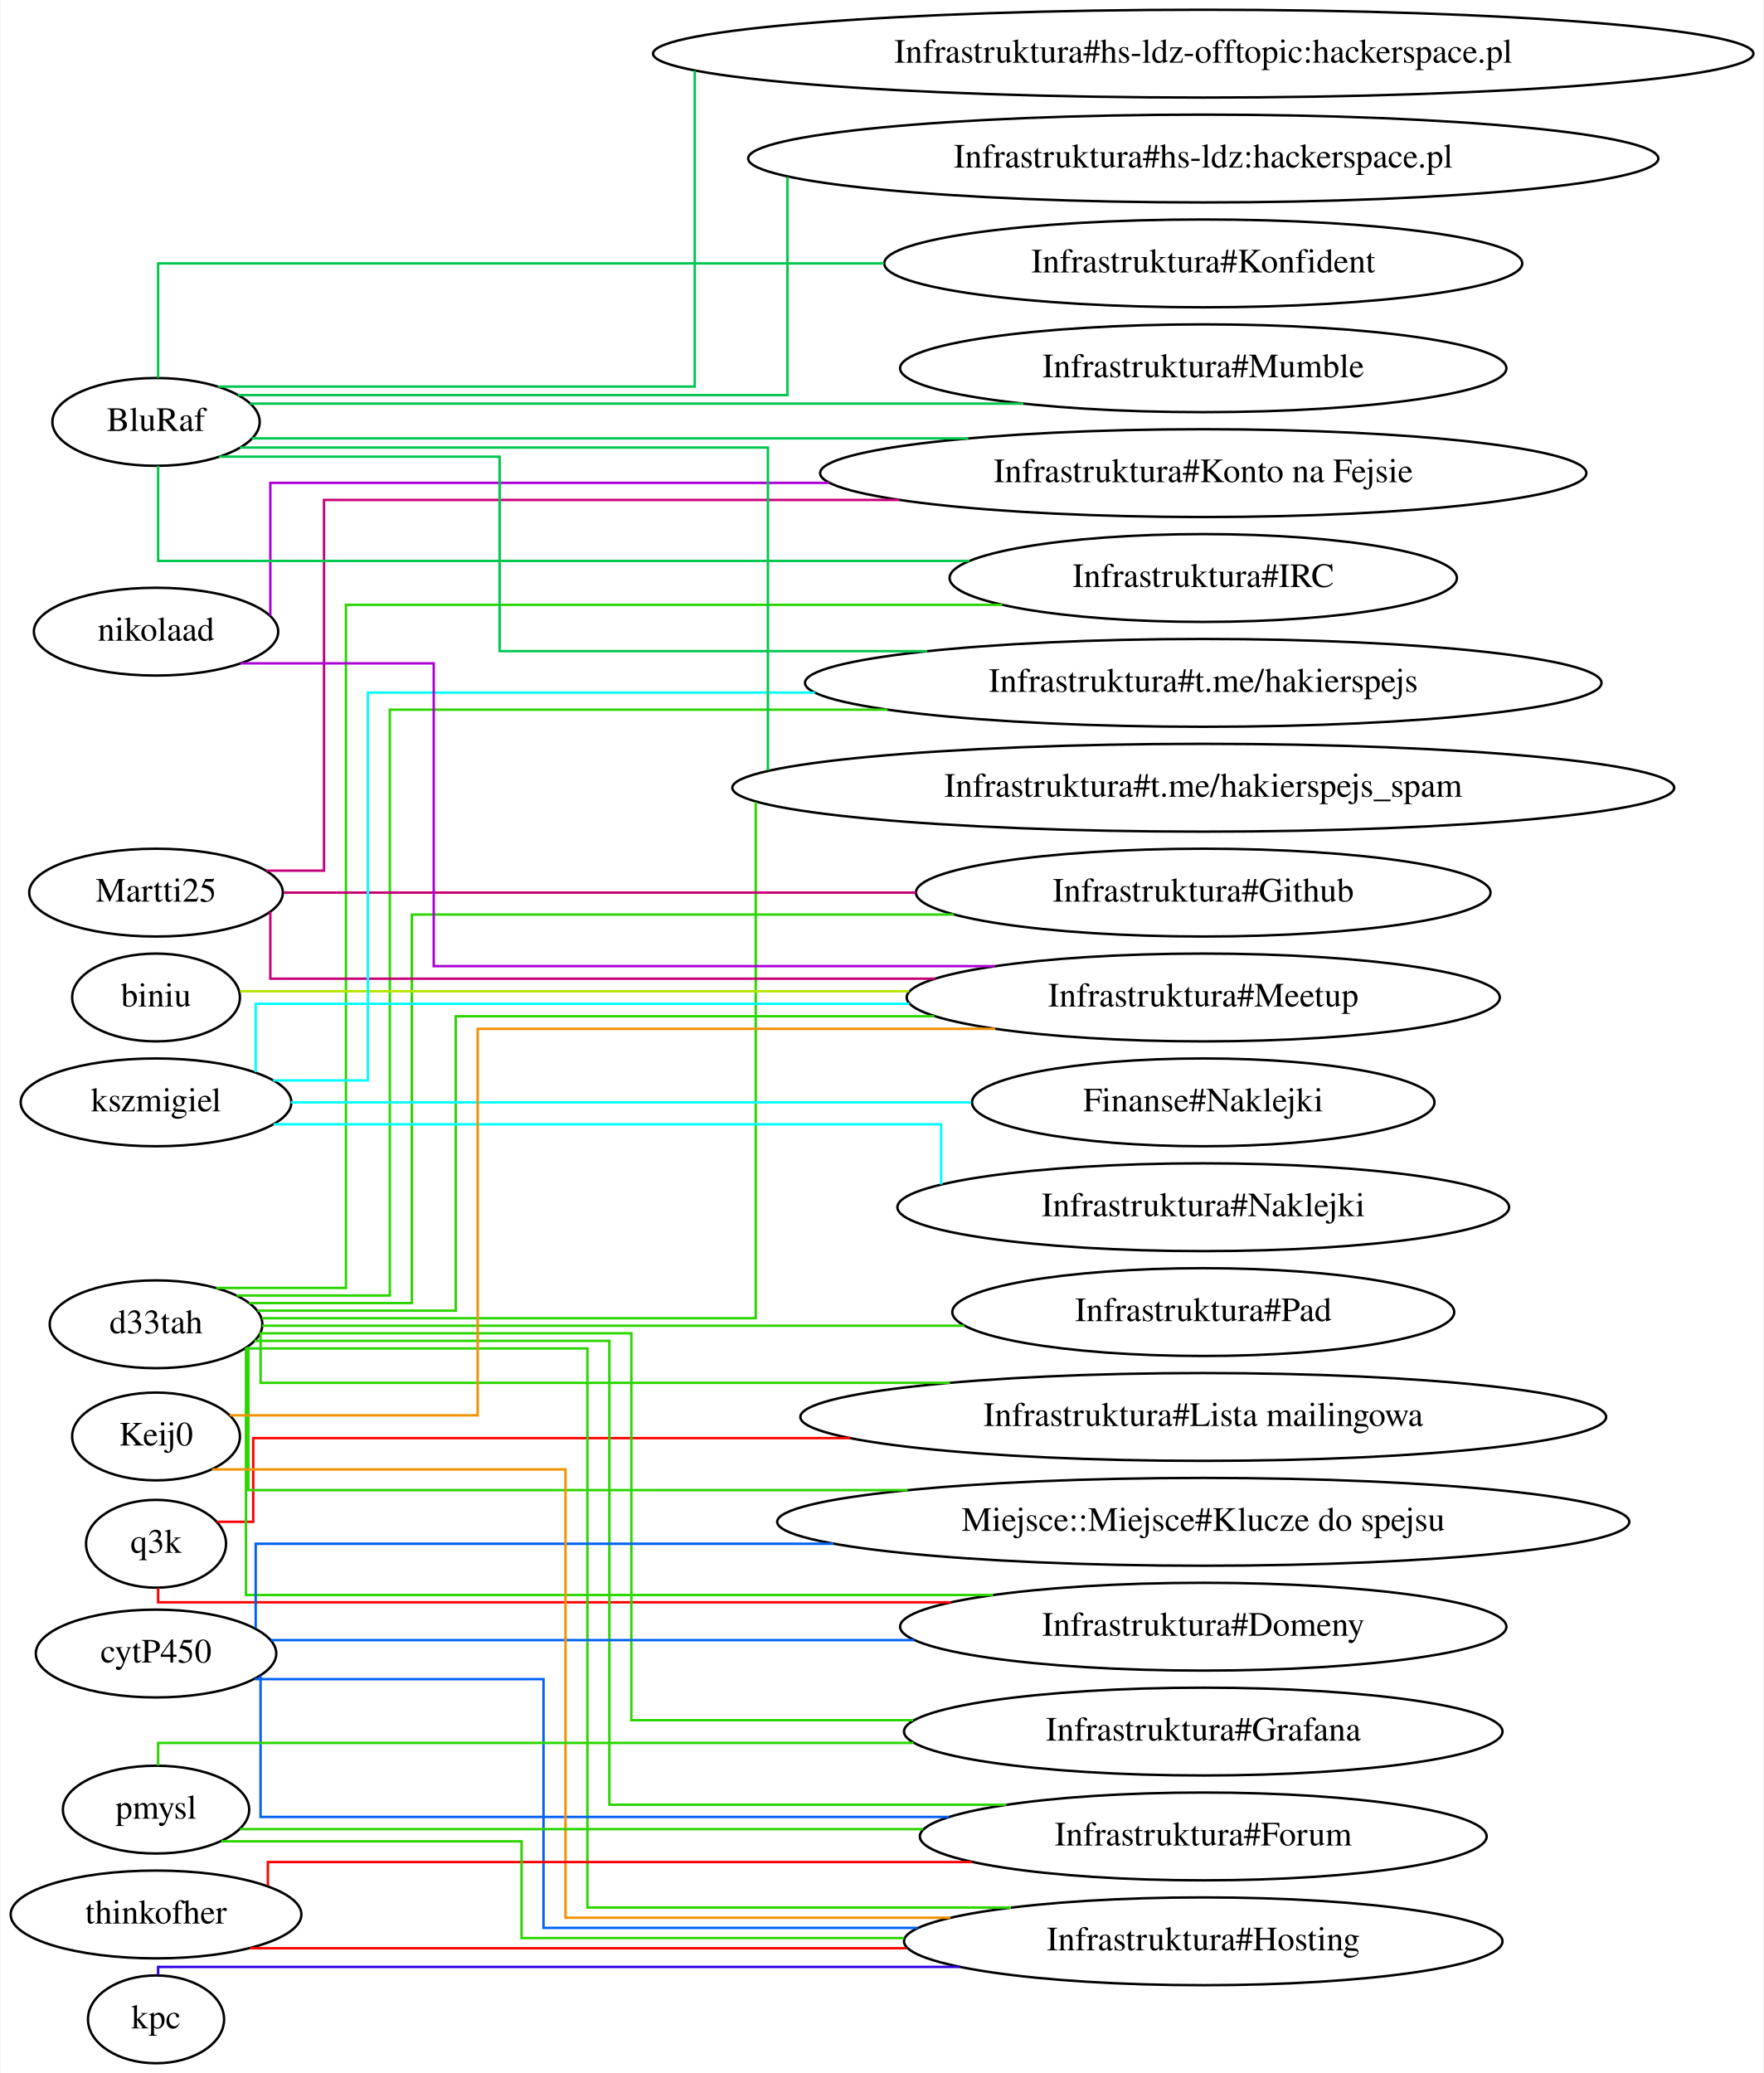
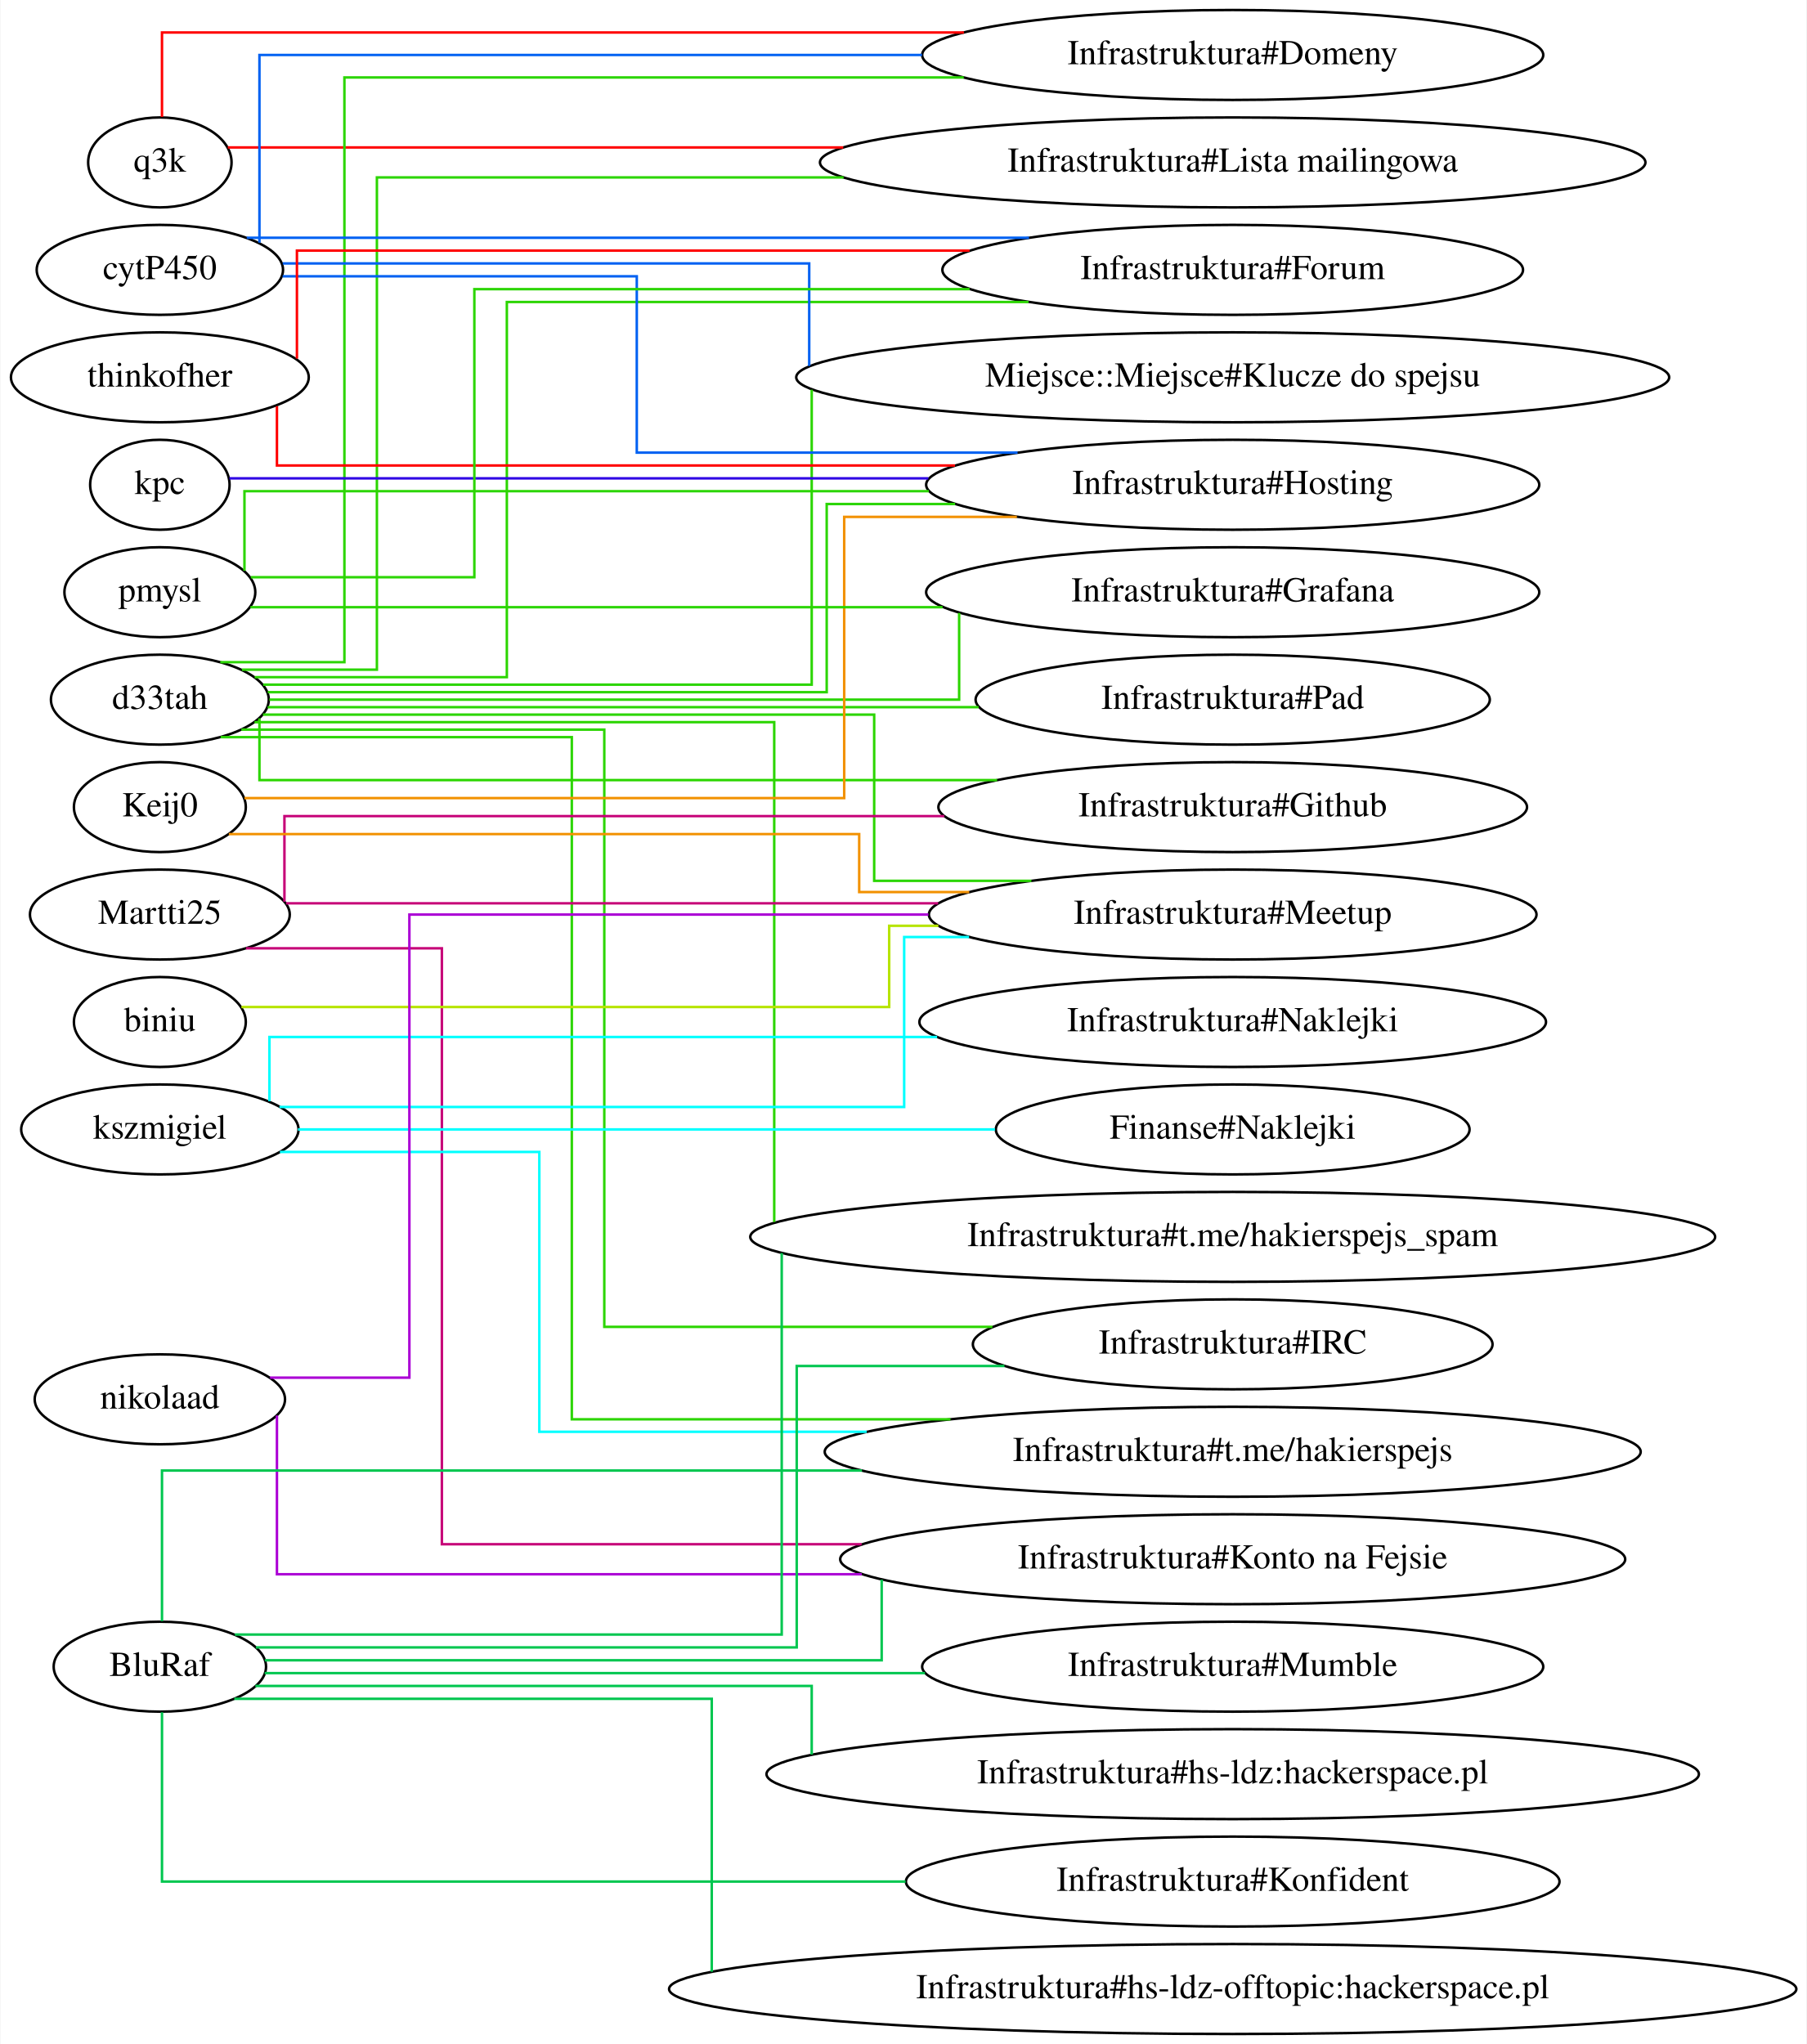
- <svg xmlns="http://www.w3.org/2000/svg" width="723pt" height="850pt" viewBox="0.00 0.00 722.65 850.00">
-   <g id="graph0" class="graph" transform="scale(1 1) rotate(0) translate(4 846)">
-     <polygon fill="#ffffff" stroke="transparent" points="-4,4 -4,-846 718.649,-846 718.649,4 -4,4" />
+ <svg xmlns="http://www.w3.org/2000/svg" width="723pt" height="818pt" viewBox="0.00 0.00 722.65 818.00">
+   <g id="graph0" class="graph" transform="scale(1 1) rotate(0) translate(4 814)">
+     <polygon fill="#ffffff" stroke="transparent" points="-4,4 -4,-814 718.649,-814 718.649,4 -4,4" />
    <g id="node1" class="node">
-       <ellipse fill="none" stroke="#000000" cx="59.795" cy="-213" rx="28.695" ry="18" />
-       <text text-anchor="middle" x="59.795" y="-209.3" font-family="Times,serif" font-size="14.00" fill="#000000">q3k</text>
+       <ellipse fill="none" stroke="#000000" cx="59.795" cy="-749" rx="28.695" ry="18" />
+       <text text-anchor="middle" x="59.795" y="-745.3" font-family="Times,serif" font-size="14.00" fill="#000000">q3k</text>
    </g>
    <g id="node2" class="node">
-       <ellipse fill="none" stroke="#000000" cx="489.119" cy="-179" rx="124.278" ry="18" />
-       <text text-anchor="middle" x="489.119" y="-175.3" font-family="Times,serif" font-size="14.00" fill="#000000">Infrastruktura#Domeny</text>
+       <ellipse fill="none" stroke="#000000" cx="489.119" cy="-792" rx="124.278" ry="18" />
+       <text text-anchor="middle" x="489.119" y="-788.3" font-family="Times,serif" font-size="14.00" fill="#000000">Infrastruktura#Domeny</text>
    </g>
    <g id="edge1" class="edge">
-       <path fill="none" stroke="#ff0000" d="M60.649,-194.81C60.649,-191.462 60.649,-189 60.649,-189 60.649,-189 258.876,-189 385.672,-189" />
+       <path fill="none" stroke="#ff0000" d="M60.649,-767.187C60.649,-782.182 60.649,-801 60.649,-801 60.649,-801 254.63,-801 381.551,-801" />
    </g>
    <g id="node3" class="node">
-       <ellipse fill="none" stroke="#000000" cx="489.119" cy="-265" rx="165.171" ry="18" />
-       <text text-anchor="middle" x="489.119" y="-261.3" font-family="Times,serif" font-size="14.00" fill="#000000">Infrastruktura#Lista mailingowa</text>
+       <ellipse fill="none" stroke="#000000" cx="489.119" cy="-749" rx="165.171" ry="18" />
+       <text text-anchor="middle" x="489.119" y="-745.3" font-family="Times,serif" font-size="14.00" fill="#000000">Infrastruktura#Lista mailingowa</text>
    </g>
    <g id="edge2" class="edge">
-       <path fill="none" stroke="#ff0000" d="M84.809,-222C92.816,-222 99.649,-222 99.649,-222 99.649,-222 99.649,-256.333 99.649,-256.333 99.649,-256.333 233.586,-256.333 344.372,-256.333" />
+       <path fill="none" stroke="#ff0000" d="M86.977,-755C135.915,-755 242.234,-755 333.265,-755" />
    </g>
    <g id="node4" class="node">
-       <ellipse fill="none" stroke="#000000" cx="59.795" cy="-303" rx="43.592" ry="18" />
-       <text text-anchor="middle" x="59.795" y="-299.3" font-family="Times,serif" font-size="14.00" fill="#000000">d33tah</text>
+       <ellipse fill="none" stroke="#000000" cx="59.795" cy="-534" rx="43.592" ry="18" />
+       <text text-anchor="middle" x="59.795" y="-530.3" font-family="Times,serif" font-size="14.00" fill="#000000">d33tah</text>
+     </g>
+     <g id="edge10" class="edge">
+       <path fill="none" stroke="#2bd500" d="M83.978,-549C105.517,-549 133.649,-549 133.649,-549 133.649,-549 133.649,-783 133.649,-783 133.649,-783 276.878,-783 381.502,-783" />
    </g>
    <g id="edge6" class="edge">
-       <path fill="none" stroke="#2bd500" d="M96.649,-293.149C96.649,-265.984 96.649,-192 96.649,-192 96.649,-192 287.46,-192 402.99,-192" />
+       <path fill="none" stroke="#2bd500" d="M92.631,-546C117.226,-546 146.649,-546 146.649,-546 146.649,-546 146.649,-743 146.649,-743 146.649,-743 242.948,-743 333.417,-743" />
+     </g>
+     <g id="node5" class="node">
+       <ellipse fill="none" stroke="#000000" cx="489.119" cy="-491" rx="117.779" ry="18" />
+       <text text-anchor="middle" x="489.119" y="-487.3" font-family="Times,serif" font-size="14.00" fill="#000000">Infrastruktura#Github</text>
+     </g>
+     <g id="edge3" class="edge">
+       <path fill="none" stroke="#2bd500" d="M99.649,-526.532C99.649,-517.019 99.649,-501.8 99.649,-501.8 99.649,-501.8 279.575,-501.8 394.84,-501.8" />
+     </g>
+     <g id="node6" class="node">
+       <ellipse fill="none" stroke="#000000" cx="489.119" cy="-663" rx="174.669" ry="18" />
+       <text text-anchor="middle" x="489.119" y="-659.3" font-family="Times,serif" font-size="14.00" fill="#000000">Miejsce::Miejsce#Klucze do spejsu</text>
+     </g>
+     <g id="edge4" class="edge">
+       <path fill="none" stroke="#2bd500" d="M101.128,-540C174.682,-540 320.649,-540 320.649,-540 320.649,-540 320.649,-635.015 320.649,-658.026" />
+     </g>
+     <g id="node7" class="node">
+       <ellipse fill="none" stroke="#000000" cx="489.119" cy="-620" rx="122.678" ry="18" />
+       <text text-anchor="middle" x="489.119" y="-616.3" font-family="Times,serif" font-size="14.00" fill="#000000">Infrastruktura#Hosting</text>
+     </g>
+     <g id="edge5" class="edge">
+       <path fill="none" stroke="#2bd500" d="M102.966,-537C178.492,-537 326.649,-537 326.649,-537 326.649,-537 326.649,-612.286 326.649,-612.286 326.649,-612.286 349.497,-612.286 378.056,-612.286" />
+     </g>
+     <g id="node8" class="node">
+       <ellipse fill="none" stroke="#000000" cx="489.119" cy="-706" rx="116.18" ry="18" />
+       <text text-anchor="middle" x="489.119" y="-702.3" font-family="Times,serif" font-size="14.00" fill="#000000">Infrastruktura#Forum</text>
+     </g>
+     <g id="edge7" class="edge">
+       <path fill="none" stroke="#2bd500" d="M97.737,-543C138.85,-543 198.649,-543 198.649,-543 198.649,-543 198.649,-693.143 198.649,-693.143 198.649,-693.143 321.521,-693.143 407.434,-693.143" />
+     </g>
+     <g id="node9" class="node">
+       <ellipse fill="none" stroke="#000000" cx="489.119" cy="-276" rx="103.981" ry="18" />
+       <text text-anchor="middle" x="489.119" y="-272.3" font-family="Times,serif" font-size="14.00" fill="#000000">Infrastruktura#IRC</text>
+     </g>
+     <g id="edge8" class="edge">
+       <path fill="none" stroke="#2bd500" d="M92.416,-522C143.761,-522 237.649,-522 237.649,-522 237.649,-522 237.649,-283 237.649,-283 237.649,-283 321.982,-283 392.973,-283" />
+     </g>
+     <g id="node10" class="node">
+       <ellipse fill="none" stroke="#000000" cx="489.119" cy="-577" rx="122.678" ry="18" />
+       <text text-anchor="middle" x="489.119" y="-573.3" font-family="Times,serif" font-size="14.00" fill="#000000">Infrastruktura#Grafana</text>
+     </g>
+     <g id="edge9" class="edge">
+       <path fill="none" stroke="#2bd500" d="M103.599,-534C191.199,-534 379.649,-534 379.649,-534 379.649,-534 379.649,-556.214 379.649,-568.709" />
+     </g>
+     <g id="node11" class="node">
+       <ellipse fill="none" stroke="#000000" cx="489.119" cy="-319" rx="193.066" ry="18" />
+       <text text-anchor="middle" x="489.119" y="-315.3" font-family="Times,serif" font-size="14.00" fill="#000000">Infrastruktura#t.me/hakierspejs_spam</text>
+     </g>
+     <g id="edge11" class="edge">
+       <path fill="none" stroke="#2bd500" d="M97.671,-525C166.635,-525 305.649,-525 305.649,-525 305.649,-525 305.649,-358.719 305.649,-324.943" />
+     </g>
+     <g id="node12" class="node">
+       <ellipse fill="none" stroke="#000000" cx="489.119" cy="-233" rx="163.271" ry="18" />
+       <text text-anchor="middle" x="489.119" y="-229.3" font-family="Times,serif" font-size="14.00" fill="#000000">Infrastruktura#t.me/hakierspejs</text>
+     </g>
+     <g id="edge12" class="edge">
+       <path fill="none" stroke="#2bd500" d="M84.12,-519C129.977,-519 224.649,-519 224.649,-519 224.649,-519 224.649,-246 224.649,-246 224.649,-246 304.311,-246 376.193,-246" />
+     </g>
+     <g id="node13" class="node">
+       <ellipse fill="none" stroke="#000000" cx="489.119" cy="-534" rx="102.882" ry="18" />
+       <text text-anchor="middle" x="489.119" y="-530.3" font-family="Times,serif" font-size="14.00" fill="#000000">Infrastruktura#Pad</text>
    </g>
    <g id="edge13" class="edge">
-       <path fill="none" stroke="#2bd500" d="M102.649,-299.663C102.649,-293.068 102.649,-279 102.649,-279 102.649,-279 270.826,-279 385.298,-279" />
-     </g>
-     <g id="node5" class="node">
-       <ellipse fill="none" stroke="#000000" cx="489.119" cy="-566" rx="163.271" ry="18" />
-       <text text-anchor="middle" x="489.119" y="-562.3" font-family="Times,serif" font-size="14.00" fill="#000000">Infrastruktura#t.me/hakierspejs</text>
-     </g>
-     <g id="edge3" class="edge">
-       <path fill="none" stroke="#2bd500" d="M92.782,-314.8C120.51,-314.8 155.649,-314.8 155.649,-314.8 155.649,-314.8 155.649,-555 155.649,-555 155.649,-555 265.978,-555 359.714,-555" />
-     </g>
-     <g id="node6" class="node">
-       <ellipse fill="none" stroke="#000000" cx="489.119" cy="-480" rx="117.779" ry="18" />
-       <text text-anchor="middle" x="489.119" y="-476.3" font-family="Times,serif" font-size="14.00" fill="#000000">Infrastruktura#Github</text>
-     </g>
-     <g id="edge4" class="edge">
-       <path fill="none" stroke="#2bd500" d="M97.946,-311.7C127.927,-311.7 164.649,-311.7 164.649,-311.7 164.649,-311.7 164.649,-471 164.649,-471 164.649,-471 291.792,-471 386.9,-471" />
-     </g>
-     <g id="node7" class="node">
-       <ellipse fill="none" stroke="#000000" cx="489.119" cy="-437" rx="121.578" ry="18" />
-       <text text-anchor="middle" x="489.119" y="-433.3" font-family="Times,serif" font-size="14.00" fill="#000000">Infrastruktura#Meetup</text>
-     </g>
-     <g id="edge5" class="edge">
-       <path fill="none" stroke="#2bd500" d="M101.388,-308.6C137.029,-308.6 182.649,-308.6 182.649,-308.6 182.649,-308.6 182.649,-429.286 182.649,-429.286 182.649,-429.286 291.048,-429.286 378.91,-429.286" />
-     </g>
-     <g id="node8" class="node">
-       <ellipse fill="none" stroke="#000000" cx="489.119" cy="-222" rx="174.669" ry="18" />
-       <text text-anchor="middle" x="489.119" y="-218.3" font-family="Times,serif" font-size="14.00" fill="#000000">Miejsce::Miejsce#Klucze do spejsu</text>
-     </g>
-     <g id="edge7" class="edge">
-       <path fill="none" stroke="#2bd500" d="M97.649,-293.829C97.649,-275.268 97.649,-235 97.649,-235 97.649,-235 252.966,-235 367.937,-235" />
-     </g>
-     <g id="node9" class="node">
-       <ellipse fill="none" stroke="#000000" cx="489.119" cy="-308" rx="102.882" ry="18" />
-       <text text-anchor="middle" x="489.119" y="-304.3" font-family="Times,serif" font-size="14.00" fill="#000000">Infrastruktura#Pad</text>
-     </g>
-     <g id="edge8" class="edge">
-       <path fill="none" stroke="#2bd500" d="M103.323,-302.4C170.368,-302.4 300.613,-302.4 391.119,-302.4" />
-     </g>
-     <g id="node10" class="node">
-       <ellipse fill="none" stroke="#000000" cx="489.119" cy="-523" rx="193.066" ry="18" />
-       <text text-anchor="middle" x="489.119" y="-519.3" font-family="Times,serif" font-size="14.00" fill="#000000">Infrastruktura#t.me/hakierspejs_spam</text>
-     </g>
-     <g id="edge9" class="edge">
-       <path fill="none" stroke="#2bd500" d="M103.183,-305.5C173.763,-305.5 305.649,-305.5 305.649,-305.5 305.649,-305.5 305.649,-482.594 305.649,-517.182" />
-     </g>
-     <g id="node11" class="node">
-       <ellipse fill="none" stroke="#000000" cx="489.119" cy="-93" rx="116.18" ry="18" />
-       <text text-anchor="middle" x="489.119" y="-89.3" font-family="Times,serif" font-size="14.00" fill="#000000">Infrastruktura#Forum</text>
-     </g>
-     <g id="edge10" class="edge">
-       <path fill="none" stroke="#2bd500" d="M100.122,-296.2C154.784,-296.2 245.649,-296.2 245.649,-296.2 245.649,-296.2 245.649,-106 245.649,-106 245.649,-106 337.514,-106 408.386,-106" />
-     </g>
-     <g id="node12" class="node">
-       <ellipse fill="none" stroke="#000000" cx="489.119" cy="-609" rx="103.981" ry="18" />
-       <text text-anchor="middle" x="489.119" y="-605.3" font-family="Times,serif" font-size="14.00" fill="#000000">Infrastruktura#IRC</text>
-     </g>
-     <g id="edge11" class="edge">
-       <path fill="none" stroke="#2bd500" d="M84.428,-317.9C107.237,-317.9 137.649,-317.9 137.649,-317.9 137.649,-317.9 137.649,-598 137.649,-598 137.649,-598 302.831,-598 406.715,-598" />
-     </g>
-     <g id="node13" class="node">
-       <ellipse fill="none" stroke="#000000" cx="489.119" cy="-50" rx="122.678" ry="18" />
-       <text text-anchor="middle" x="489.119" y="-46.3" font-family="Times,serif" font-size="14.00" fill="#000000">Infrastruktura#Hosting</text>
-     </g>
-     <g id="edge12" class="edge">
-       <path fill="none" stroke="#2bd500" d="M96.439,-293.1C148.241,-293.1 236.649,-293.1 236.649,-293.1 236.649,-293.1 236.649,-63.833 236.649,-63.833 236.649,-63.833 336.197,-63.833 410.275,-63.833" />
+       <path fill="none" stroke="#2bd500" d="M102.926,-531C168.95,-531 296.927,-531 387.432,-531" />
    </g>
    <g id="node14" class="node">
-       <ellipse fill="none" stroke="#000000" cx="489.119" cy="-136" rx="122.678" ry="18" />
-       <text text-anchor="middle" x="489.119" y="-132.3" font-family="Times,serif" font-size="14.00" fill="#000000">Infrastruktura#Grafana</text>
+       <ellipse fill="none" stroke="#000000" cx="489.119" cy="-448" rx="121.578" ry="18" />
+       <text text-anchor="middle" x="489.119" y="-444.3" font-family="Times,serif" font-size="14.00" fill="#000000">Infrastruktura#Meetup</text>
    </g>
    <g id="edge14" class="edge">
-       <path fill="none" stroke="#2bd500" d="M102.556,-299.3C159.915,-299.3 254.649,-299.3 254.649,-299.3 254.649,-299.3 254.649,-140.667 254.649,-140.667 254.649,-140.667 312.128,-140.667 370.167,-140.667" />
+       <path fill="none" stroke="#2bd500" d="M101.055,-528C180.217,-528 345.649,-528 345.649,-528 345.649,-528 345.649,-461.5 345.649,-461.5 345.649,-461.5 375.874,-461.5 408.577,-461.5" />
    </g>
    <g id="node15" class="node">
-       <ellipse fill="none" stroke="#000000" cx="59.795" cy="-168" rx="49.291" ry="18" />
-       <text text-anchor="middle" x="59.795" y="-164.3" font-family="Times,serif" font-size="14.00" fill="#000000">cytP450</text>
+       <ellipse fill="none" stroke="#000000" cx="59.795" cy="-706" rx="49.291" ry="18" />
+       <text text-anchor="middle" x="59.795" y="-702.3" font-family="Times,serif" font-size="14.00" fill="#000000">cytP450</text>
+     </g>
+     <g id="edge16" class="edge">
+       <path fill="none" stroke="#0061f2" d="M99.649,-716.892C99.649,-740.033 99.649,-792 99.649,-792 99.649,-792 250.837,-792 364.818,-792" />
    </g>
    <g id="edge17" class="edge">
-       <path fill="none" stroke="#0061f2" d="M106.968,-173.5C169.92,-173.5 283.561,-173.5 370.611,-173.5" />
+       <path fill="none" stroke="#0061f2" d="M108.977,-708.571C184.311,-708.571 319.649,-708.571 319.649,-708.571 319.649,-708.571 319.649,-679.063 319.649,-667.536" />
+     </g>
+     <g id="edge15" class="edge">
+       <path fill="none" stroke="#0061f2" d="M108.945,-703.429C165.493,-703.429 250.649,-703.429 250.649,-703.429 250.649,-703.429 250.649,-632.857 250.649,-632.857 250.649,-632.857 334.719,-632.857 403.026,-632.857" />
    </g>
    <g id="edge18" class="edge">
-       <path fill="none" stroke="#0061f2" d="M100.649,-178.437C100.649,-191.731 100.649,-213 100.649,-213 100.649,-213 228.521,-213 337.536,-213" />
-     </g>
-     <g id="edge15" class="edge">
-       <path fill="none" stroke="#0061f2" d="M102.649,-158.964C102.649,-140.676 102.649,-101 102.649,-101 102.649,-101 270.329,-101 384.79,-101" />
-     </g>
-     <g id="edge16" class="edge">
-       <path fill="none" stroke="#0061f2" d="M100.291,-157.5C147.356,-157.5 218.649,-157.5 218.649,-157.5 218.649,-157.5 218.649,-55.5 218.649,-55.5 218.649,-55.5 298.963,-55.5 372.06,-55.5" />
+       <path fill="none" stroke="#0061f2" d="M94.564,-718.857C162.237,-718.857 313.265,-718.857 407.6,-718.857" />
    </g>
    <g id="node16" class="node">
-       <ellipse fill="none" stroke="#000000" cx="59.795" cy="-480" rx="51.991" ry="18" />
-       <text text-anchor="middle" x="59.795" y="-476.3" font-family="Times,serif" font-size="14.00" fill="#000000">Martti25</text>
+       <ellipse fill="none" stroke="#000000" cx="59.795" cy="-448" rx="51.991" ry="18" />
+       <text text-anchor="middle" x="59.795" y="-444.3" font-family="Times,serif" font-size="14.00" fill="#000000">Martti25</text>
+     </g>
+     <g id="edge19" class="edge">
+       <path fill="none" stroke="#c60077" d="M109.649,-453.151C109.649,-463.831 109.649,-487.4 109.649,-487.4 109.649,-487.4 262.078,-487.4 373.72,-487.4" />
    </g>
    <g id="edge21" class="edge">
-       <path fill="none" stroke="#c60077" d="M112.009,-480C176.033,-480 286.485,-480 371.359,-480" />
-     </g>
-     <g id="edge19" class="edge">
-       <path fill="none" stroke="#c60077" d="M106.649,-472.169C106.649,-461.774 106.649,-444.714 106.649,-444.714 106.649,-444.714 266.258,-444.714 379.263,-444.714" />
+       <path fill="none" stroke="#c60077" d="M110.306,-452.5C174.033,-452.5 285.634,-452.5 371.252,-452.5" />
    </g>
    <g id="node17" class="node">
-       <ellipse fill="none" stroke="#000000" cx="489.119" cy="-652" rx="157.072" ry="18" />
-       <text text-anchor="middle" x="489.119" y="-648.3" font-family="Times,serif" font-size="14.00" fill="#000000">Infrastruktura#Konto na Fejsie</text>
+       <ellipse fill="none" stroke="#000000" cx="489.119" cy="-190" rx="157.072" ry="18" />
+       <text text-anchor="middle" x="489.119" y="-186.3" font-family="Times,serif" font-size="14.00" fill="#000000">Infrastruktura#Konto na Fejsie</text>
    </g>
    <g id="edge20" class="edge">
-       <path fill="none" stroke="#c60077" d="M104.954,-489C117.932,-489 128.649,-489 128.649,-489 128.649,-489 128.649,-641 128.649,-641 128.649,-641 260.369,-641 364.561,-641" />
+       <path fill="none" stroke="#c60077" d="M94.268,-434.5C127.457,-434.5 172.649,-434.5 172.649,-434.5 172.649,-434.5 172.649,-196 172.649,-196 172.649,-196 258.39,-196 340.614,-196" />
    </g>
    <g id="node18" class="node">
-       <ellipse fill="none" stroke="#000000" cx="59.795" cy="-437" rx="34.394" ry="18" />
-       <text text-anchor="middle" x="59.795" y="-433.3" font-family="Times,serif" font-size="14.00" fill="#000000">biniu</text>
+       <ellipse fill="none" stroke="#000000" cx="59.795" cy="-405" rx="34.394" ry="18" />
+       <text text-anchor="middle" x="59.795" y="-401.3" font-family="Times,serif" font-size="14.00" fill="#000000">biniu</text>
    </g>
    <g id="edge22" class="edge">
-       <path fill="none" stroke="#b6e400" d="M94.202,-439.571C153.001,-439.571 275.475,-439.571 368.539,-439.571" />
+       <path fill="none" stroke="#b6e400" d="M92.425,-411C168.583,-411 351.649,-411 351.649,-411 351.649,-411 351.649,-443.5 351.649,-443.5 351.649,-443.5 359.455,-443.5 371.346,-443.5" />
    </g>
    <g id="node19" class="node">
-       <ellipse fill="none" stroke="#000000" cx="59.795" cy="-394" rx="55.491" ry="18" />
-       <text text-anchor="middle" x="59.795" y="-390.3" font-family="Times,serif" font-size="14.00" fill="#000000">kszmigiel</text>
+       <ellipse fill="none" stroke="#000000" cx="59.795" cy="-362" rx="55.491" ry="18" />
+       <text text-anchor="middle" x="59.795" y="-358.3" font-family="Times,serif" font-size="14.00" fill="#000000">kszmigiel</text>
+     </g>
+     <g id="edge23" class="edge">
+       <path fill="none" stroke="#00ffff" d="M107.843,-353C152.331,-353 211.649,-353 211.649,-353 211.649,-353 211.649,-241 211.649,-241 211.649,-241 275.964,-241 342.665,-241" />
+     </g>
+     <g id="edge26" class="edge">
+       <path fill="none" stroke="#00ffff" d="M107.65,-371C191.847,-371 357.649,-371 357.649,-371 357.649,-371 357.649,-439 357.649,-439 357.649,-439 368.34,-439 383.624,-439" />
+     </g>
+     <g id="node20" class="node">
+       <ellipse fill="none" stroke="#000000" cx="489.119" cy="-405" rx="125.378" ry="18" />
+       <text text-anchor="middle" x="489.119" y="-401.3" font-family="Times,serif" font-size="14.00" fill="#000000">Infrastruktura#Naklejki</text>
    </g>
    <g id="edge24" class="edge">
-       <path fill="none" stroke="#00ffff" d="M107.795,-403C127.882,-403 146.649,-403 146.649,-403 146.649,-403 146.649,-562 146.649,-562 146.649,-562 240.482,-562 329.916,-562" />
-     </g>
-     <g id="edge23" class="edge">
-       <path fill="none" stroke="#00ffff" d="M100.649,-406.35C100.649,-418.239 100.649,-434.429 100.649,-434.429 100.649,-434.429 254.537,-434.429 368.6,-434.429" />
-     </g>
-     <g id="node20" class="node">
-       <ellipse fill="none" stroke="#000000" cx="489.119" cy="-351" rx="125.378" ry="18" />
-       <text text-anchor="middle" x="489.119" y="-347.3" font-family="Times,serif" font-size="14.00" fill="#000000">Infrastruktura#Naklejki</text>
+       <path fill="none" stroke="#00ffff" d="M103.649,-373.302C103.649,-384.183 103.649,-399 103.649,-399 103.649,-399 257.535,-399 370.846,-399" />
+     </g>
+     <g id="node21" class="node">
+       <ellipse fill="none" stroke="#000000" cx="489.119" cy="-362" rx="94.783" ry="18" />
+       <text text-anchor="middle" x="489.119" y="-358.3" font-family="Times,serif" font-size="14.00" fill="#000000">Finanse#Naklejki</text>
    </g>
    <g id="edge25" class="edge">
-       <path fill="none" stroke="#00ffff" d="M107.98,-385C197.766,-385 381.649,-385 381.649,-385 381.649,-385 381.649,-370.357 381.649,-360.291" />
-     </g>
-     <g id="node21" class="node">
-       <ellipse fill="none" stroke="#000000" cx="489.119" cy="-394" rx="94.783" ry="18" />
-       <text text-anchor="middle" x="489.119" y="-390.3" font-family="Times,serif" font-size="14.00" fill="#000000">Finanse#Naklejki</text>
-     </g>
-     <g id="edge26" class="edge">
-       <path fill="none" stroke="#00ffff" d="M115.043,-394C185.475,-394 308.363,-394 393.994,-394" />
+       <path fill="none" stroke="#00ffff" d="M115.043,-362C185.475,-362 308.363,-362 393.994,-362" />
    </g>
    <g id="node22" class="node">
-       <ellipse fill="none" stroke="#000000" cx="59.795" cy="-587" rx="50.091" ry="18" />
-       <text text-anchor="middle" x="59.795" y="-583.3" font-family="Times,serif" font-size="14.00" fill="#000000">nikolaad</text>
+       <ellipse fill="none" stroke="#000000" cx="59.795" cy="-254" rx="50.091" ry="18" />
+       <text text-anchor="middle" x="59.795" y="-250.3" font-family="Times,serif" font-size="14.00" fill="#000000">nikolaad</text>
+     </g>
+     <g id="edge28" class="edge">
+       <path fill="none" stroke="#ab00d5" d="M103.883,-262.667C130.633,-262.667 159.649,-262.667 159.649,-262.667 159.649,-262.667 159.649,-448 159.649,-448 159.649,-448 273.519,-448 367.373,-448" />
    </g>
    <g id="edge27" class="edge">
-       <path fill="none" stroke="#ab00d5" d="M94.573,-574C128.056,-574 173.649,-574 173.649,-574 173.649,-574 173.649,-449.857 173.649,-449.857 173.649,-449.857 310.321,-449.857 403.749,-449.857" />
-     </g>
-     <g id="edge28" class="edge">
-       <path fill="none" stroke="#ab00d5" d="M106.649,-593.528C106.649,-609.264 106.649,-648 106.649,-648 106.649,-648 229.352,-648 335.758,-648" />
+       <path fill="none" stroke="#ab00d5" d="M106.649,-247.54C106.649,-230.211 106.649,-184 106.649,-184 106.649,-184 233.189,-184 340.699,-184" />
    </g>
    <g id="node23" class="node">
-       <ellipse fill="none" stroke="#000000" cx="59.795" cy="-257" rx="34.394" ry="18" />
-       <text text-anchor="middle" x="59.795" y="-253.3" font-family="Times,serif" font-size="14.00" fill="#000000">Keij0</text>
+       <ellipse fill="none" stroke="#000000" cx="59.795" cy="-491" rx="34.394" ry="18" />
+       <text text-anchor="middle" x="59.795" y="-487.3" font-family="Times,serif" font-size="14.00" fill="#000000">Keij0</text>
    </g>
    <g id="edge29" class="edge">
-       <path fill="none" stroke="#f29100" d="M90.045,-265.667C128.973,-265.667 191.649,-265.667 191.649,-265.667 191.649,-265.667 191.649,-424.143 191.649,-424.143 191.649,-424.143 315.975,-424.143 403.876,-424.143" />
+       <path fill="none" stroke="#f29100" d="M93.649,-494.6C166.919,-494.6 333.649,-494.6 333.649,-494.6 333.649,-494.6 333.649,-607.143 333.649,-607.143 333.649,-607.143 366.962,-607.143 402.746,-607.143" />
    </g>
    <g id="edge30" class="edge">
-       <path fill="none" stroke="#f29100" d="M82.782,-243.5C128.753,-243.5 227.649,-243.5 227.649,-243.5 227.649,-243.5 227.649,-59.667 227.649,-59.667 227.649,-59.667 312.403,-59.667 385.404,-59.667" />
+       <path fill="none" stroke="#f29100" d="M87.394,-480.2C157.997,-480.2 339.649,-480.2 339.649,-480.2 339.649,-480.2 339.649,-457 339.649,-457 339.649,-457 358.954,-457 383.687,-457" />
    </g>
    <g id="node24" class="node">
-       <ellipse fill="none" stroke="#000000" cx="59.795" cy="-673" rx="42.494" ry="18" />
-       <text text-anchor="middle" x="59.795" y="-669.3" font-family="Times,serif" font-size="14.00" fill="#000000">BluRaf</text>
+       <ellipse fill="none" stroke="#000000" cx="59.795" cy="-147" rx="42.494" ry="18" />
+       <text text-anchor="middle" x="59.795" y="-143.3" font-family="Times,serif" font-size="14.00" fill="#000000">BluRaf</text>
+     </g>
+     <g id="edge33" class="edge">
+       <path fill="none" stroke="#00c64f" d="M98.225,-154.714C169.421,-154.714 314.649,-154.714 314.649,-154.714 314.649,-154.714 314.649,-267.333 314.649,-267.333 314.649,-267.333 355.583,-267.333 397.797,-267.333" />
+     </g>
+     <g id="edge36" class="edge">
+       <path fill="none" stroke="#00c64f" d="M89.812,-159.857C156,-159.857 308.649,-159.857 308.649,-159.857 308.649,-159.857 308.649,-282.791 308.649,-312.564" />
+     </g>
+     <g id="edge37" class="edge">
+       <path fill="none" stroke="#00c64f" d="M60.649,-165.207C60.649,-188.397 60.649,-225.5 60.649,-225.5 60.649,-225.5 216.964,-225.5 340.764,-225.5" />
+     </g>
+     <g id="edge34" class="edge">
+       <path fill="none" stroke="#00c64f" d="M101.797,-149.571C181.91,-149.571 348.649,-149.571 348.649,-149.571 348.649,-149.571 348.649,-170.005 348.649,-181.819" />
+     </g>
+     <g id="node25" class="node">
+       <ellipse fill="none" stroke="#000000" cx="489.119" cy="-104" rx="186.567" ry="18" />
+       <text text-anchor="middle" x="489.119" y="-100.3" font-family="Times,serif" font-size="14.00" fill="#000000">Infrastruktura#hs-ldz:hackerspace.pl</text>
    </g>
    <g id="edge31" class="edge">
-       <path fill="none" stroke="#00c64f" d="M85.63,-658.75C126.293,-658.75 200.649,-658.75 200.649,-658.75 200.649,-658.75 200.649,-579 200.649,-579 200.649,-579 295.12,-579 375.936,-579" />
-     </g>
-     <g id="edge36" class="edge">
-       <path fill="none" stroke="#00c64f" d="M94.149,-662.5C162.852,-662.5 310.649,-662.5 310.649,-662.5 310.649,-662.5 310.649,-558.537 310.649,-530.11" />
-     </g>
-     <g id="edge37" class="edge">
-       <path fill="none" stroke="#00c64f" d="M60.649,-654.965C60.649,-638.266 60.649,-616 60.649,-616 60.649,-616 266.925,-616 393.229,-616" />
-     </g>
-     <g id="edge34" class="edge">
-       <path fill="none" stroke="#00c64f" d="M99.032,-666.25C165.065,-666.25 300.242,-666.25 392.769,-666.25" />
-     </g>
-     <g id="node25" class="node">
-       <ellipse fill="none" stroke="#000000" cx="489.119" cy="-738" rx="130.777" ry="18" />
-       <text text-anchor="middle" x="489.119" y="-734.3" font-family="Times,serif" font-size="14.00" fill="#000000">Infrastruktura#Konfident</text>
+       <path fill="none" stroke="#00c64f" d="M98.005,-139.286C170.459,-139.286 320.649,-139.286 320.649,-139.286 320.649,-139.286 320.649,-122.227 320.649,-111.831" />
+     </g>
+     <g id="node26" class="node">
+       <ellipse fill="none" stroke="#000000" cx="489.119" cy="-61" rx="130.777" ry="18" />
+       <text text-anchor="middle" x="489.119" y="-57.3" font-family="Times,serif" font-size="14.00" fill="#000000">Infrastruktura#Konfident</text>
    </g>
    <g id="edge32" class="edge">
-       <path fill="none" stroke="#00c64f" d="M60.649,-691.106C60.649,-710.339 60.649,-738 60.649,-738 60.649,-738 232.231,-738 358.236,-738" />
-     </g>
-     <g id="node26" class="node">
-       <ellipse fill="none" stroke="#000000" cx="489.119" cy="-695" rx="124.278" ry="18" />
-       <text text-anchor="middle" x="489.119" y="-691.3" font-family="Times,serif" font-size="14.00" fill="#000000">Infrastruktura#Mumble</text>
-     </g>
-     <g id="edge33" class="edge">
-       <path fill="none" stroke="#00c64f" d="M98.272,-680.5C169.588,-680.5 323.385,-680.5 415.361,-680.5" />
+       <path fill="none" stroke="#00c64f" d="M60.649,-128.762C60.649,-103.517 60.649,-61 60.649,-61 60.649,-61 232.231,-61 358.236,-61" />
    </g>
    <g id="node27" class="node">
-       <ellipse fill="none" stroke="#000000" cx="489.119" cy="-824" rx="225.56" ry="18" />
-       <text text-anchor="middle" x="489.119" y="-820.3" font-family="Times,serif" font-size="14.00" fill="#000000">Infrastruktura#hs-ldz-offtopic:hackerspace.pl</text>
+       <ellipse fill="none" stroke="#000000" cx="489.119" cy="-18" rx="225.56" ry="18" />
+       <text text-anchor="middle" x="489.119" y="-14.3" font-family="Times,serif" font-size="14.00" fill="#000000">Infrastruktura#hs-ldz-offtopic:hackerspace.pl</text>
    </g>
    <g id="edge35" class="edge">
-       <path fill="none" stroke="#00c64f" d="M85.129,-687.5C143.141,-687.5 280.649,-687.5 280.649,-687.5 280.649,-687.5 280.649,-789.227 280.649,-817.043" />
+       <path fill="none" stroke="#00c64f" d="M89.58,-134.143C149.864,-134.143 280.649,-134.143 280.649,-134.143 280.649,-134.143 280.649,-49.921 280.649,-24.917" />
    </g>
    <g id="node28" class="node">
-       <ellipse fill="none" stroke="#000000" cx="489.119" cy="-781" rx="186.567" ry="18" />
-       <text text-anchor="middle" x="489.119" y="-777.3" font-family="Times,serif" font-size="14.00" fill="#000000">Infrastruktura#hs-ldz:hackerspace.pl</text>
+       <ellipse fill="none" stroke="#000000" cx="489.119" cy="-147" rx="124.278" ry="18" />
+       <text text-anchor="middle" x="489.119" y="-143.3" font-family="Times,serif" font-size="14.00" fill="#000000">Infrastruktura#Mumble</text>
    </g>
    <g id="edge38" class="edge">
-       <path fill="none" stroke="#00c64f" d="M93.37,-684C163.41,-684 318.649,-684 318.649,-684 318.649,-684 318.649,-750.522 318.649,-773.389" />
+       <path fill="none" stroke="#00c64f" d="M101.742,-144.429C162.403,-144.429 277.082,-144.429 365.988,-144.429" />
    </g>
    <g id="node29" class="node">
-       <ellipse fill="none" stroke="#000000" cx="59.795" cy="-18" rx="27.895" ry="18" />
-       <text text-anchor="middle" x="59.795" y="-14.3" font-family="Times,serif" font-size="14.00" fill="#000000">kpc</text>
+       <ellipse fill="none" stroke="#000000" cx="59.795" cy="-620" rx="27.895" ry="18" />
+       <text text-anchor="middle" x="59.795" y="-616.3" font-family="Times,serif" font-size="14.00" fill="#000000">kpc</text>
    </g>
    <g id="edge39" class="edge">
-       <path fill="none" stroke="#2e00e4" d="M60.649,-36.141C60.649,-38.156 60.649,-39.5 60.649,-39.5 60.649,-39.5 262.594,-39.5 389.203,-39.5" />
+       <path fill="none" stroke="#2e00e4" d="M87.633,-622.571C143.191,-622.571 270.781,-622.571 367.325,-622.571" />
    </g>
    <g id="node30" class="node">
-       <ellipse fill="none" stroke="#000000" cx="59.795" cy="-61" rx="59.59" ry="18" />
-       <text text-anchor="middle" x="59.795" y="-57.3" font-family="Times,serif" font-size="14.00" fill="#000000">thinkofher</text>
+       <ellipse fill="none" stroke="#000000" cx="59.795" cy="-663" rx="59.59" ry="18" />
+       <text text-anchor="middle" x="59.795" y="-659.3" font-family="Times,serif" font-size="14.00" fill="#000000">thinkofher</text>
    </g>
    <g id="edge40" class="edge">
-       <path fill="none" stroke="#ff0000" d="M105.649,-72.757C105.649,-77.776 105.649,-82.5 105.649,-82.5 105.649,-82.5 280.773,-82.5 394.329,-82.5" />
+       <path fill="none" stroke="#ff0000" d="M106.649,-651.446C106.649,-641.155 106.649,-627.714 106.649,-627.714 106.649,-627.714 265.054,-627.714 377.979,-627.714" />
    </g>
    <g id="edge41" class="edge">
-       <path fill="none" stroke="#ff0000" d="M98.272,-47.167C158.268,-47.167 276.639,-47.167 367.467,-47.167" />
+       <path fill="none" stroke="#ff0000" d="M114.649,-670.483C114.649,-684.59 114.649,-713.714 114.649,-713.714 114.649,-713.714 273.053,-713.714 383.812,-713.714" />
    </g>
    <g id="node31" class="node">
-       <ellipse fill="none" stroke="#000000" cx="59.795" cy="-104" rx="38.194" ry="18" />
-       <text text-anchor="middle" x="59.795" y="-100.3" font-family="Times,serif" font-size="14.00" fill="#000000">pmysl</text>
+       <ellipse fill="none" stroke="#000000" cx="59.795" cy="-577" rx="38.194" ry="18" />
+       <text text-anchor="middle" x="59.795" y="-573.3" font-family="Times,serif" font-size="14.00" fill="#000000">pmysl</text>
+     </g>
+     <g id="edge43" class="edge">
+       <path fill="none" stroke="#2bd500" d="M93.649,-585.574C93.649,-597.441 93.649,-617.429 93.649,-617.429 93.649,-617.429 251.284,-617.429 367.508,-617.429" />
+     </g>
+     <g id="edge44" class="edge">
+       <path fill="none" stroke="#2bd500" d="M96.197,-583C133.367,-583 185.649,-583 185.649,-583 185.649,-583 185.649,-698.286 185.649,-698.286 185.649,-698.286 296.183,-698.286 383.832,-698.286" />
    </g>
    <g id="edge42" class="edge">
-       <path fill="none" stroke="#2bd500" d="M94.202,-96C154.195,-96 280.475,-96 374.171,-96" />
-     </g>
-     <g id="edge43" class="edge">
-       <path fill="none" stroke="#2bd500" d="M86.586,-91C129.689,-91 209.649,-91 209.649,-91 209.649,-91 209.649,-51.333 209.649,-51.333 209.649,-51.333 291.45,-51.333 366.54,-51.333" />
-     </g>
-     <g id="edge44" class="edge">
-       <path fill="none" stroke="#2bd500" d="M60.649,-122.079C60.649,-127.163 60.649,-131.333 60.649,-131.333 60.649,-131.333 243.532,-131.333 370.336,-131.333" />
+       <path fill="none" stroke="#2bd500" d="M96.029,-571C156.474,-571 280.38,-571 373.012,-571" />
    </g>
  </g>
</svg>
